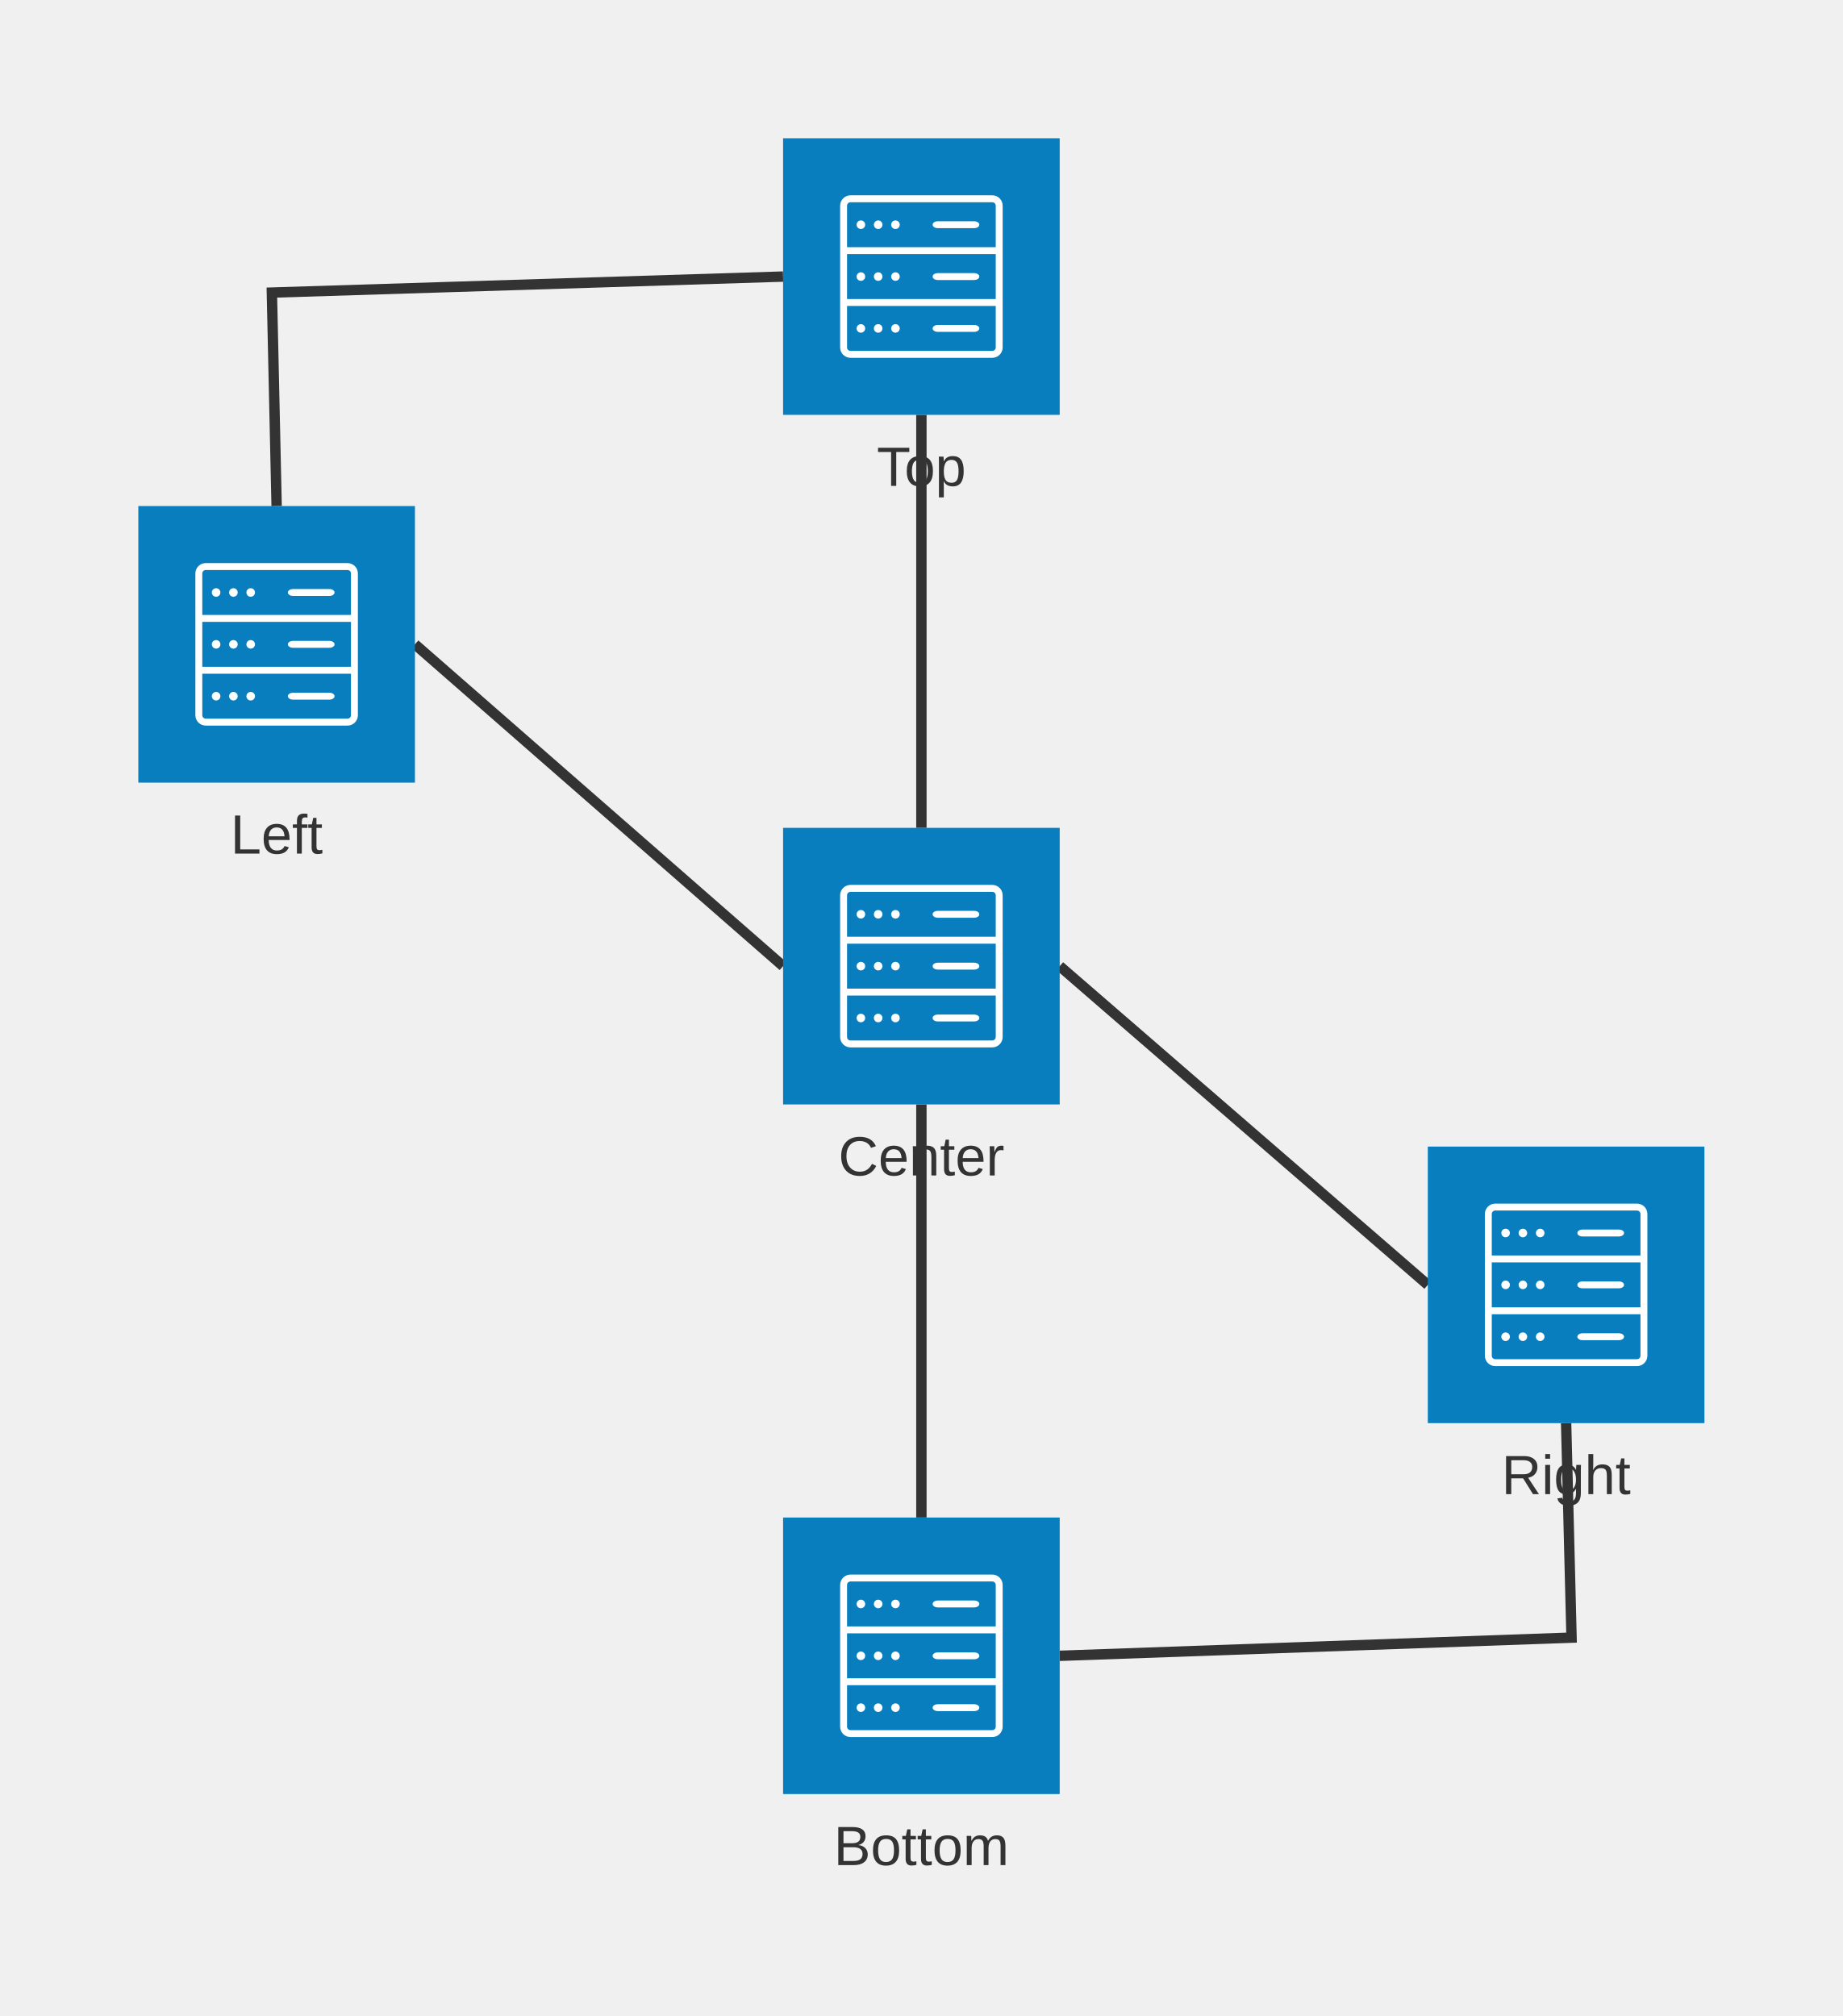
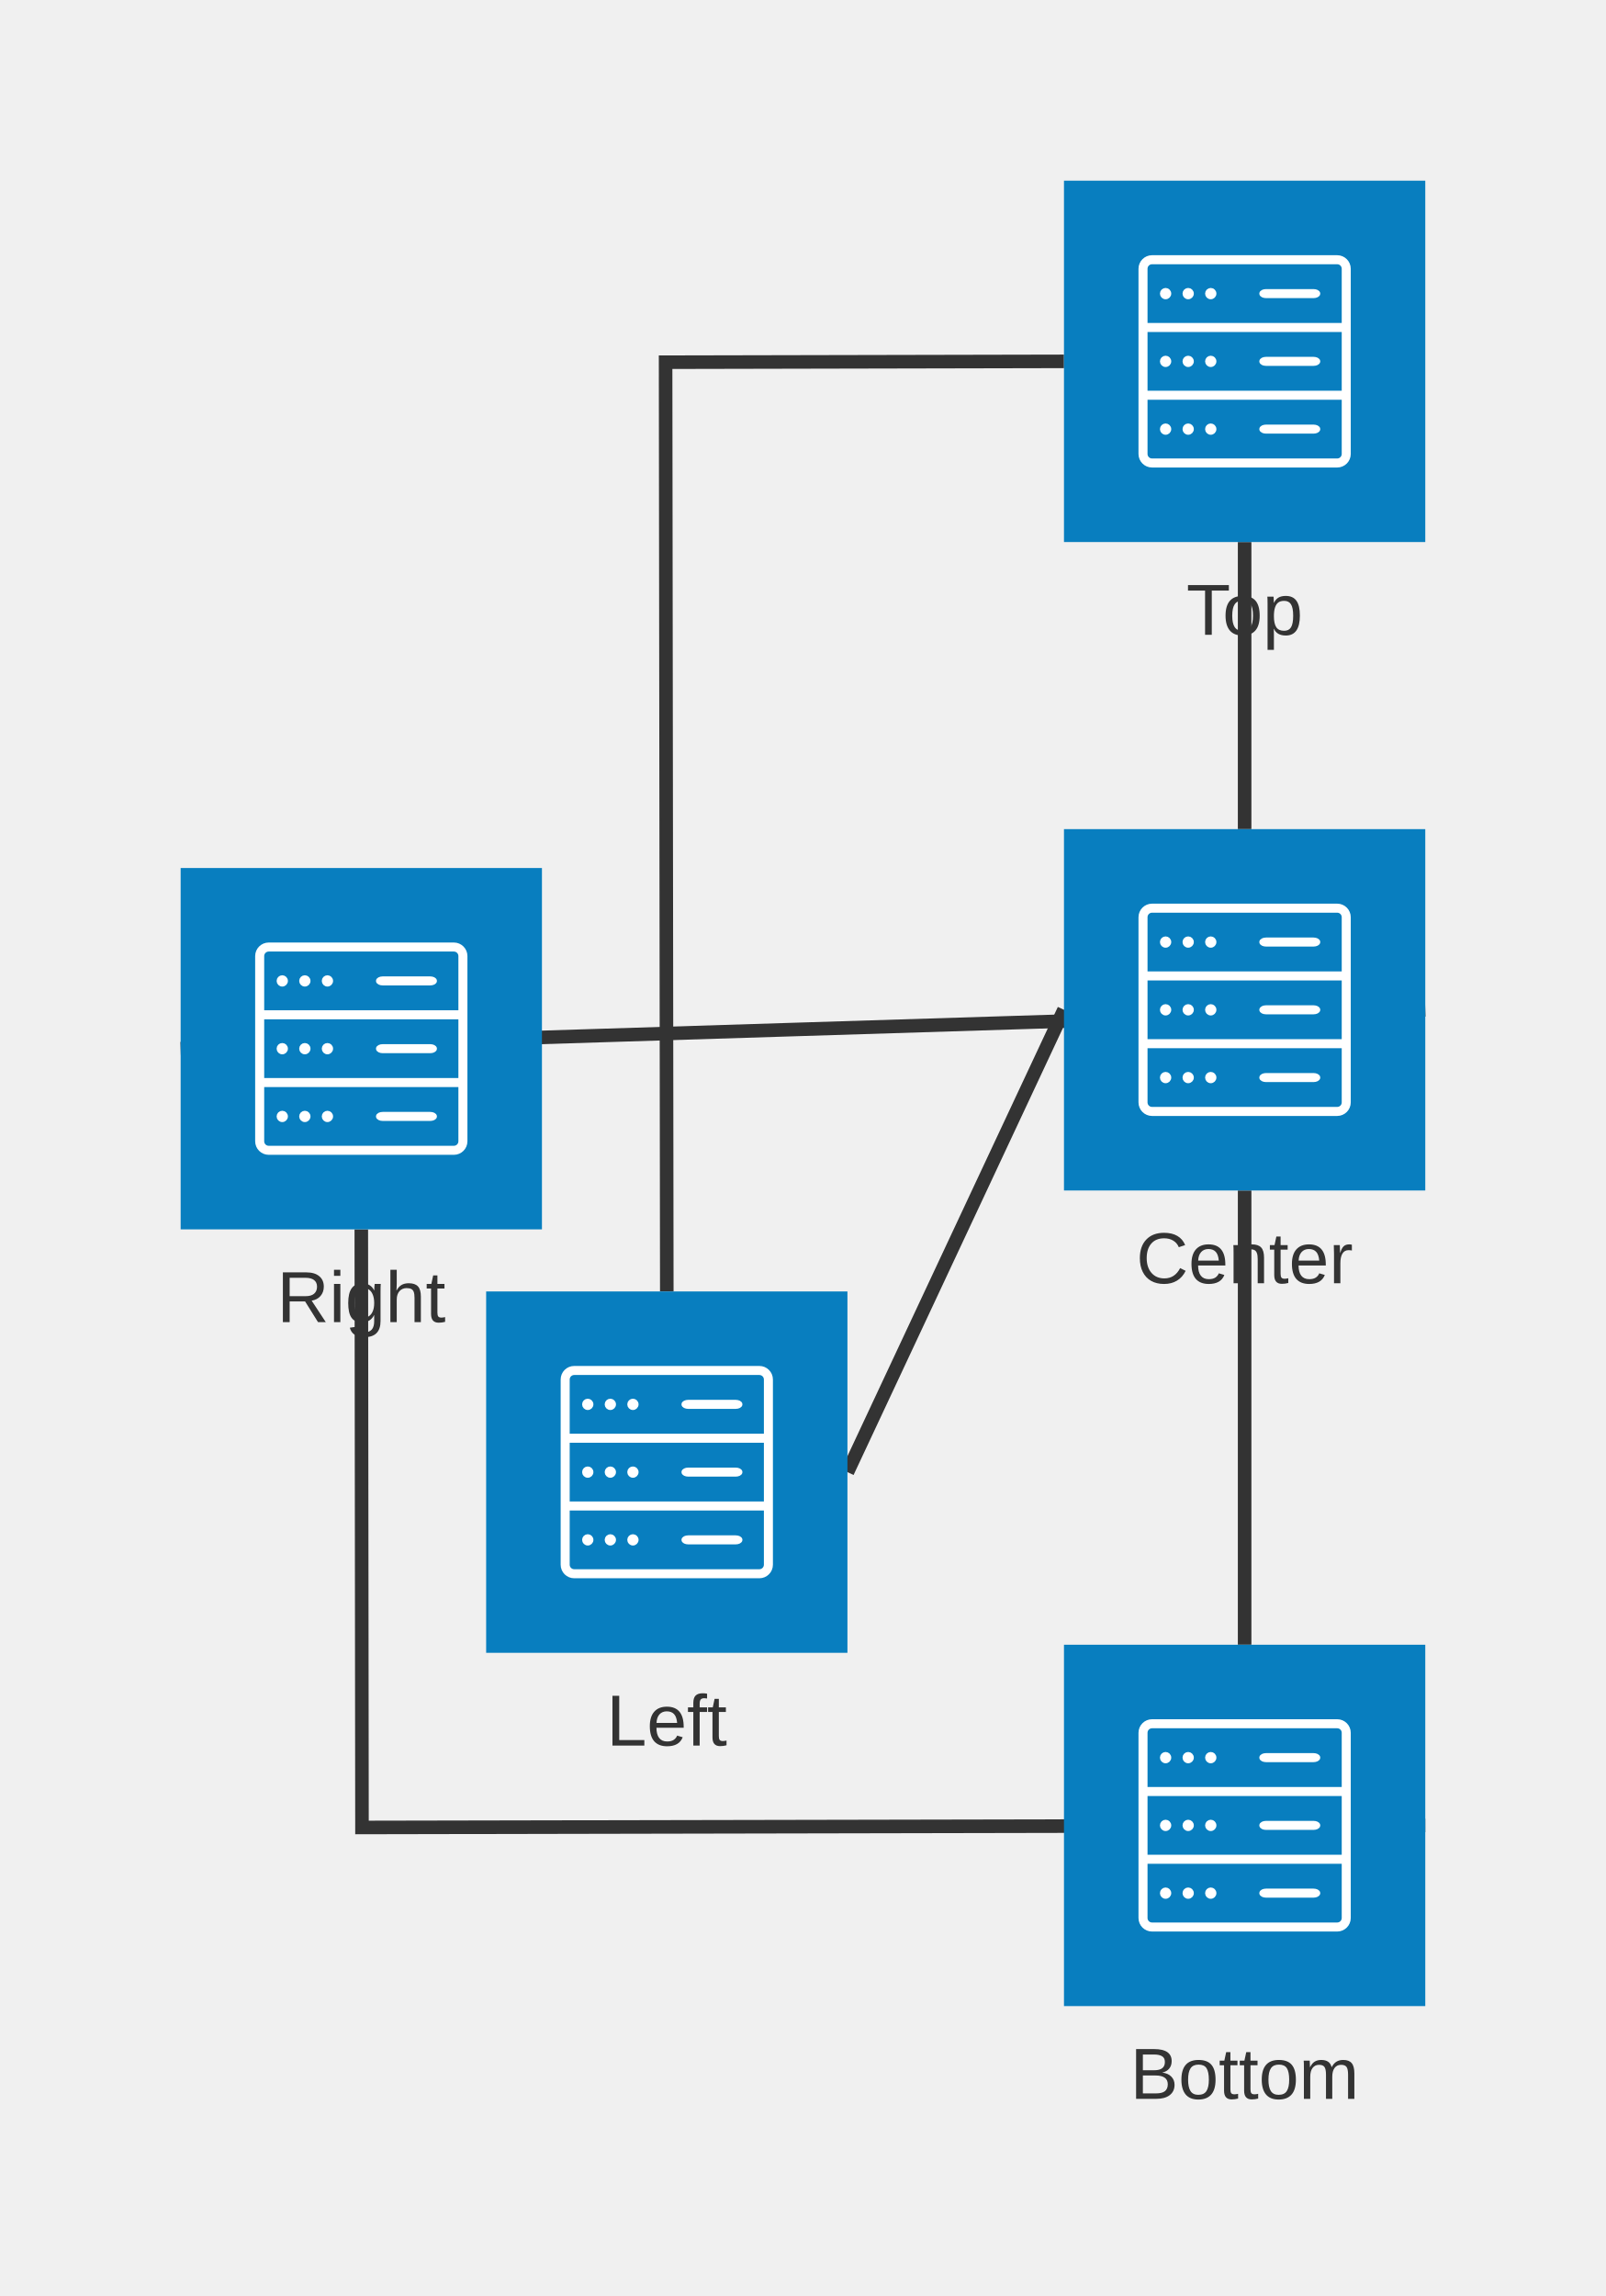
- <svg xmlns="http://www.w3.org/2000/svg" id="stress_architecture_batch3_port_pairs_corner_cases_058" width="100%" style="max-width: 532.921px; background-color: white;" viewBox="-204.961 -209.552 532.921 583.145" role="graphics-document document" aria-roledescription="architecture">
-   <style>#stress_architecture_batch3_port_pairs_corner_cases_058{font-family:"trebuchet ms",verdana,arial,sans-serif;font-size:16px;fill:#333;}@keyframes edge-animation-frame{from{stroke-dashoffset:0;}}@keyframes dash{to{stroke-dashoffset:0;}}#stress_architecture_batch3_port_pairs_corner_cases_058 .edge-animation-slow{stroke-dasharray:9,5!important;stroke-dashoffset:900;animation:dash 50s linear infinite;stroke-linecap:round;}#stress_architecture_batch3_port_pairs_corner_cases_058 .edge-animation-fast{stroke-dasharray:9,5!important;stroke-dashoffset:900;animation:dash 20s linear infinite;stroke-linecap:round;}#stress_architecture_batch3_port_pairs_corner_cases_058 .error-icon{fill:#552222;}#stress_architecture_batch3_port_pairs_corner_cases_058 .error-text{fill:#552222;stroke:#552222;}#stress_architecture_batch3_port_pairs_corner_cases_058 .edge-thickness-normal{stroke-width:1px;}#stress_architecture_batch3_port_pairs_corner_cases_058 .edge-thickness-thick{stroke-width:3.5px;}#stress_architecture_batch3_port_pairs_corner_cases_058 .edge-pattern-solid{stroke-dasharray:0;}#stress_architecture_batch3_port_pairs_corner_cases_058 .edge-thickness-invisible{stroke-width:0;fill:none;}#stress_architecture_batch3_port_pairs_corner_cases_058 .edge-pattern-dashed{stroke-dasharray:3;}#stress_architecture_batch3_port_pairs_corner_cases_058 .edge-pattern-dotted{stroke-dasharray:2;}#stress_architecture_batch3_port_pairs_corner_cases_058 .marker{fill:#333333;stroke:#333333;}#stress_architecture_batch3_port_pairs_corner_cases_058 .marker.cross{stroke:#333333;}#stress_architecture_batch3_port_pairs_corner_cases_058 svg{font-family:"trebuchet ms",verdana,arial,sans-serif;font-size:16px;}#stress_architecture_batch3_port_pairs_corner_cases_058 p{margin:0;}#stress_architecture_batch3_port_pairs_corner_cases_058 .edge{stroke-width:3;stroke:#333333;fill:none;}#stress_architecture_batch3_port_pairs_corner_cases_058 .arrow{fill:#333333;}#stress_architecture_batch3_port_pairs_corner_cases_058 .node-bkg{fill:none;stroke:hsl(240, 60%, 86.275%);stroke-width:2px;stroke-dasharray:8;}#stress_architecture_batch3_port_pairs_corner_cases_058 .node-icon-text{display:flex;align-items:center;}#stress_architecture_batch3_port_pairs_corner_cases_058 .node-icon-text&gt;div{color:#fff;margin:1px;height:fit-content;text-align:center;overflow:hidden;display:-webkit-box;-webkit-box-orient:vertical;}#stress_architecture_batch3_port_pairs_corner_cases_058 :root{--mermaid-font-family:"trebuchet ms",verdana,arial,sans-serif;}</style>
+ <svg xmlns="http://www.w3.org/2000/svg" id="stress_architecture_batch3_port_pairs_corner_cases_058" width="100%" style="max-width: 355.591px; background-color: white;" viewBox="-96.295 -172.13 355.591 508.301" role="graphics-document document" aria-roledescription="architecture">
+   <style>#stress_architecture_batch3_port_pairs_corner_cases_058{font-family:"trebuchet ms",verdana,arial,sans-serif;font-size:16px;fill:#333;}@keyframes edge-animation-frame{from{stroke-dashoffset:0;}}@keyframes dash{to{stroke-dashoffset:0;}}#stress_architecture_batch3_port_pairs_corner_cases_058 .edge-animation-slow{stroke-dasharray:9,5!important;stroke-dashoffset:900;animation:dash 50s linear infinite;stroke-linecap:round;}#stress_architecture_batch3_port_pairs_corner_cases_058 .edge-animation-fast{stroke-dasharray:9,5!important;stroke-dashoffset:900;animation:dash 20s linear infinite;stroke-linecap:round;}#stress_architecture_batch3_port_pairs_corner_cases_058 .error-icon{fill:#552222;}#stress_architecture_batch3_port_pairs_corner_cases_058 .error-text{fill:#552222;stroke:#552222;}#stress_architecture_batch3_port_pairs_corner_cases_058 .edge-thickness-normal{stroke-width:1px;}#stress_architecture_batch3_port_pairs_corner_cases_058 .edge-thickness-thick{stroke-width:3.5px;}#stress_architecture_batch3_port_pairs_corner_cases_058 .edge-pattern-solid{stroke-dasharray:0;}#stress_architecture_batch3_port_pairs_corner_cases_058 .edge-thickness-invisible{stroke-width:0;fill:none;}#stress_architecture_batch3_port_pairs_corner_cases_058 .edge-pattern-dashed{stroke-dasharray:3;}#stress_architecture_batch3_port_pairs_corner_cases_058 .edge-pattern-dotted{stroke-dasharray:2;}#stress_architecture_batch3_port_pairs_corner_cases_058 .marker{fill:#333333;stroke:#333333;}#stress_architecture_batch3_port_pairs_corner_cases_058 .marker.cross{stroke:#333333;}#stress_architecture_batch3_port_pairs_corner_cases_058 svg{font-family:"trebuchet ms",verdana,arial,sans-serif;font-size:16px;}#stress_architecture_batch3_port_pairs_corner_cases_058 p{margin:0;}#stress_architecture_batch3_port_pairs_corner_cases_058 .edge{stroke-width:3;stroke:#333333;fill:none;}#stress_architecture_batch3_port_pairs_corner_cases_058 .arrow{fill:#333333;}#stress_architecture_batch3_port_pairs_corner_cases_058 .node-bkg{fill:none;stroke:hsl(240, 60%, 86.275%);stroke-width:2px;stroke-dasharray:8;}#stress_architecture_batch3_port_pairs_corner_cases_058 .node-icon-text{display:flex;align-items:center;}#stress_architecture_batch3_port_pairs_corner_cases_058 .node-icon-text&gt;div{color:#fff;margin:1px;height:fit-content;text-align:center;overflow:hidden;display:-webkit-box;-webkit-box-orient:vertical;}#stress_architecture_batch3_port_pairs_corner_cases_058 .node .neo-node{stroke:#9370DB;}#stress_architecture_batch3_port_pairs_corner_cases_058 [data-look="neo"].node rect,#stress_architecture_batch3_port_pairs_corner_cases_058 [data-look="neo"].cluster rect,#stress_architecture_batch3_port_pairs_corner_cases_058 [data-look="neo"].node polygon{stroke:#9370DB;filter:drop-shadow(1px 2px 2px rgba(185, 185, 185, 1));}#stress_architecture_batch3_port_pairs_corner_cases_058 [data-look="neo"].node path{stroke:#9370DB;stroke-width:1px;}#stress_architecture_batch3_port_pairs_corner_cases_058 [data-look="neo"].node .outer-path{filter:drop-shadow(1px 2px 2px rgba(185, 185, 185, 1));}#stress_architecture_batch3_port_pairs_corner_cases_058 [data-look="neo"].node .neo-line path{stroke:#9370DB;filter:none;}#stress_architecture_batch3_port_pairs_corner_cases_058 [data-look="neo"].node circle{stroke:#9370DB;filter:drop-shadow(1px 2px 2px rgba(185, 185, 185, 1));}#stress_architecture_batch3_port_pairs_corner_cases_058 [data-look="neo"].node circle .state-start{fill:#000000;}#stress_architecture_batch3_port_pairs_corner_cases_058 [data-look="neo"].icon-shape .icon{fill:#9370DB;filter:drop-shadow(1px 2px 2px rgba(185, 185, 185, 1));}#stress_architecture_batch3_port_pairs_corner_cases_058 [data-look="neo"].icon-shape .icon-neo path{stroke:#9370DB;filter:drop-shadow(1px 2px 2px rgba(185, 185, 185, 1));}#stress_architecture_batch3_port_pairs_corner_cases_058 :root{--mermaid-font-family:"trebuchet ms",verdana,arial,sans-serif;}</style>
  <g />
  <g class="architecture-edges">
    <g>
-       <path d="M 61.505,29.915 L 61.505,-29.819 L61.505,-89.552" class="edge" id="L_c_t_0" />
-     </g>
-     <g>
-       <path d="M 61.505,109.915 L 61.505,169.66 L61.505,229.406" class="edge" id="L_c_b_0" />
-     </g>
-     <g>
-       <path d="M 21.505,69.915 L -31.728,23.372 L-84.961,-23.172" class="edge" id="L_c_l_0" />
-     </g>
-     <g>
-       <path d="M 101.505,69.915 L 154.733,116.01 L207.961,162.105" class="edge" id="L_c_r_0" />
-     </g>
-     <g>
-       <path d="M -124.961,-63.172 L -126.334,-124.922 L21.505,-129.552" class="edge" id="L_l_t_0" />
-     </g>
-     <g>
-       <path d="M 247.961,202.105 L 249.528,264.142 L101.505,269.406" class="edge" id="L_r_b_0" />
+       <path d="M 179.295,11.427 L 179.295,-20.352 L179.295,-52.13" class="edge" id="stress_architecture_batch3_port_pairs_corner_cases_058-L_c_t_0" />
+     </g>
+     <g>
+       <path d="M 179.295,91.427 L 179.295,141.705 L179.295,191.983" class="edge" id="stress_architecture_batch3_port_pairs_corner_cases_058-L_c_b_0" />
+     </g>
+     <g>
+       <path d="M 139.295,51.427 L 115.322,102.6 L91.349,153.774" class="edge" id="stress_architecture_batch3_port_pairs_corner_cases_058-L_c_l_0" />
+     </g>
+     <g>
+       <path d="M 219.295,51.427 L 81.5,55.728 L-56.295,60.03" class="edge" id="stress_architecture_batch3_port_pairs_corner_cases_058-L_c_r_0" />
+     </g>
+     <g>
+       <path d="M 51.349,113.774 L 51.084,-91.942 L139.295,-92.13" class="edge" id="stress_architecture_batch3_port_pairs_corner_cases_058-L_l_t_0" />
+     </g>
+     <g>
+       <path d="M -16.295,100.03 L -16.142,232.445 L219.295,231.983" class="edge" id="stress_architecture_batch3_port_pairs_corner_cases_058-L_r_b_0" />
    </g>
  </g>
  <g class="architecture-services">
-     <g id="service-c" class="architecture-service" transform="translate(21.5052,29.91465)">
-       <g dy="1em" alignment-baseline="middle" dominant-baseline="middle" text-anchor="middle" transform="translate(40, 80)">
-         <g>
-           <rect class="background" style="stroke: none" />
-           <text y="-10.1" style="">
-             <tspan class="text-outer-tspan" x="0" y="-0.1em" dy="1.1em">
+     <g id="stress_architecture_batch3_port_pairs_corner_cases_058-service-c" class="architecture-service" transform="translate(139.2955,11.4267)">
+       <g dy="1em" alignment-baseline="middle" dominant-baseline="middle" text-anchor="middle" transform="translate(40, 80)">
+         <g>
+           <rect class="background" style="stroke: none" />
+           <text y="-10.1" style="">
+             <tspan class="text-outer-tspan row" x="0" y="-0.1em" dy="1.1em">
              <tspan font-style="normal" class="text-inner-tspan" font-weight="normal">Center</tspan>
            </tspan>
          </text>
        </g>
      </g>
      <g>
        <g>
          <svg width="80" height="80" viewBox="0 0 80 80">
            <g>
              <rect width="80" height="80" style="fill: #087ebf; stroke-width: 0px;" />
              <rect x="17.5" y="17.5" width="45" height="45" rx="2" ry="2" style="fill: none; stroke: #fff; stroke-miterlimit: 10; stroke-width: 2px;" />
              <line x1="17.5" y1="32.5" x2="62.5" y2="32.5" style="fill: none; stroke: #fff; stroke-miterlimit: 10; stroke-width: 2px;" />
              <line x1="17.5" y1="47.5" x2="62.5" y2="47.5" style="fill: none; stroke: #fff; stroke-miterlimit: 10; stroke-width: 2px;" />
              <g>
                <path d="m56.25,25c0,.27-.45.5-1,.5h-10.5c-.55,0-1-.23-1-.5s.45-.5,1-.5h10.5c.55,0,1,.23,1,.5Z" style="fill: #fff; stroke-width: 0px;" />
                <path d="m56.25,25c0,.27-.45.5-1,.5h-10.5c-.55,0-1-.23-1-.5s.45-.5,1-.5h10.5c.55,0,1,.23,1,.5Z" style="fill: none; stroke: #fff; stroke-miterlimit: 10;" />
              </g>
              <g>
                <path d="m56.25,40c0,.27-.45.5-1,.5h-10.5c-.55,0-1-.23-1-.5s.45-.5,1-.5h10.5c.55,0,1,.23,1,.5Z" style="fill: #fff; stroke-width: 0px;" />
                <path d="m56.25,40c0,.27-.45.5-1,.5h-10.5c-.55,0-1-.23-1-.5s.45-.5,1-.5h10.5c.55,0,1,.23,1,.5Z" style="fill: none; stroke: #fff; stroke-miterlimit: 10;" />
              </g>
              <g>
                <path d="m56.25,55c0,.27-.45.5-1,.5h-10.5c-.55,0-1-.23-1-.5s.45-.5,1-.5h10.5c.55,0,1,.23,1,.5Z" style="fill: #fff; stroke-width: 0px;" />
                <path d="m56.25,55c0,.27-.45.5-1,.5h-10.5c-.55,0-1-.23-1-.5s.45-.5,1-.5h10.5c.55,0,1,.23,1,.5Z" style="fill: none; stroke: #fff; stroke-miterlimit: 10;" />
              </g>
              <g>
                <circle cx="32.5" cy="25" r=".75" style="fill: #fff; stroke: #fff; stroke-miterlimit: 10;" />
                <circle cx="27.5" cy="25" r=".75" style="fill: #fff; stroke: #fff; stroke-miterlimit: 10;" />
                <circle cx="22.5" cy="25" r=".75" style="fill: #fff; stroke: #fff; stroke-miterlimit: 10;" />
              </g>
              <g>
                <circle cx="32.5" cy="40" r=".75" style="fill: #fff; stroke: #fff; stroke-miterlimit: 10;" />
                <circle cx="27.5" cy="40" r=".75" style="fill: #fff; stroke: #fff; stroke-miterlimit: 10;" />
                <circle cx="22.5" cy="40" r=".75" style="fill: #fff; stroke: #fff; stroke-miterlimit: 10;" />
              </g>
              <g>
                <circle cx="32.5" cy="55" r=".75" style="fill: #fff; stroke: #fff; stroke-miterlimit: 10;" />
                <circle cx="27.5" cy="55" r=".75" style="fill: #fff; stroke: #fff; stroke-miterlimit: 10;" />
                <circle cx="22.5" cy="55" r=".75" style="fill: #fff; stroke: #fff; stroke-miterlimit: 10;" />
              </g>
            </g>
          </svg>
        </g>
      </g>
    </g>
-     <g id="service-t" class="architecture-service" transform="translate(21.5052,-169.5522)">
-       <g dy="1em" alignment-baseline="middle" dominant-baseline="middle" text-anchor="middle" transform="translate(40, 80)">
-         <g>
-           <rect class="background" style="stroke: none" />
-           <text y="-10.1" style="">
-             <tspan class="text-outer-tspan" x="0" y="-0.1em" dy="1.1em">
+     <g id="stress_architecture_batch3_port_pairs_corner_cases_058-service-t" class="architecture-service" transform="translate(139.2955,-132.1299)">
+       <g dy="1em" alignment-baseline="middle" dominant-baseline="middle" text-anchor="middle" transform="translate(40, 80)">
+         <g>
+           <rect class="background" style="stroke: none" />
+           <text y="-10.1" style="">
+             <tspan class="text-outer-tspan row" x="0" y="-0.1em" dy="1.1em">
              <tspan font-style="normal" class="text-inner-tspan" font-weight="normal">Top</tspan>
            </tspan>
          </text>
        </g>
      </g>
      <g>
        <g>
          <svg width="80" height="80" viewBox="0 0 80 80">
            <g>
              <rect width="80" height="80" style="fill: #087ebf; stroke-width: 0px;" />
              <rect x="17.5" y="17.5" width="45" height="45" rx="2" ry="2" style="fill: none; stroke: #fff; stroke-miterlimit: 10; stroke-width: 2px;" />
              <line x1="17.5" y1="32.5" x2="62.5" y2="32.5" style="fill: none; stroke: #fff; stroke-miterlimit: 10; stroke-width: 2px;" />
              <line x1="17.5" y1="47.5" x2="62.5" y2="47.5" style="fill: none; stroke: #fff; stroke-miterlimit: 10; stroke-width: 2px;" />
              <g>
                <path d="m56.25,25c0,.27-.45.5-1,.5h-10.5c-.55,0-1-.23-1-.5s.45-.5,1-.5h10.5c.55,0,1,.23,1,.5Z" style="fill: #fff; stroke-width: 0px;" />
                <path d="m56.25,25c0,.27-.45.5-1,.5h-10.5c-.55,0-1-.23-1-.5s.45-.5,1-.5h10.5c.55,0,1,.23,1,.5Z" style="fill: none; stroke: #fff; stroke-miterlimit: 10;" />
              </g>
              <g>
                <path d="m56.25,40c0,.27-.45.5-1,.5h-10.5c-.55,0-1-.23-1-.5s.45-.5,1-.5h10.5c.55,0,1,.23,1,.5Z" style="fill: #fff; stroke-width: 0px;" />
                <path d="m56.25,40c0,.27-.45.5-1,.5h-10.5c-.55,0-1-.23-1-.5s.45-.5,1-.5h10.5c.55,0,1,.23,1,.5Z" style="fill: none; stroke: #fff; stroke-miterlimit: 10;" />
              </g>
              <g>
                <path d="m56.25,55c0,.27-.45.5-1,.5h-10.5c-.55,0-1-.23-1-.5s.45-.5,1-.5h10.5c.55,0,1,.23,1,.5Z" style="fill: #fff; stroke-width: 0px;" />
                <path d="m56.25,55c0,.27-.45.5-1,.5h-10.5c-.55,0-1-.23-1-.5s.45-.5,1-.5h10.5c.55,0,1,.23,1,.5Z" style="fill: none; stroke: #fff; stroke-miterlimit: 10;" />
              </g>
              <g>
                <circle cx="32.5" cy="25" r=".75" style="fill: #fff; stroke: #fff; stroke-miterlimit: 10;" />
                <circle cx="27.5" cy="25" r=".75" style="fill: #fff; stroke: #fff; stroke-miterlimit: 10;" />
                <circle cx="22.5" cy="25" r=".75" style="fill: #fff; stroke: #fff; stroke-miterlimit: 10;" />
              </g>
              <g>
                <circle cx="32.5" cy="40" r=".75" style="fill: #fff; stroke: #fff; stroke-miterlimit: 10;" />
                <circle cx="27.5" cy="40" r=".75" style="fill: #fff; stroke: #fff; stroke-miterlimit: 10;" />
                <circle cx="22.5" cy="40" r=".75" style="fill: #fff; stroke: #fff; stroke-miterlimit: 10;" />
              </g>
              <g>
                <circle cx="32.5" cy="55" r=".75" style="fill: #fff; stroke: #fff; stroke-miterlimit: 10;" />
                <circle cx="27.5" cy="55" r=".75" style="fill: #fff; stroke: #fff; stroke-miterlimit: 10;" />
                <circle cx="22.5" cy="55" r=".75" style="fill: #fff; stroke: #fff; stroke-miterlimit: 10;" />
              </g>
            </g>
          </svg>
        </g>
      </g>
    </g>
-     <g id="service-b" class="architecture-service" transform="translate(21.5052,229.4057)">
-       <g dy="1em" alignment-baseline="middle" dominant-baseline="middle" text-anchor="middle" transform="translate(40, 80)">
-         <g>
-           <rect class="background" style="stroke: none" />
-           <text y="-10.1" style="">
-             <tspan class="text-outer-tspan" x="0" y="-0.1em" dy="1.1em">
+     <g id="stress_architecture_batch3_port_pairs_corner_cases_058-service-b" class="architecture-service" transform="translate(139.2955,191.9835)">
+       <g dy="1em" alignment-baseline="middle" dominant-baseline="middle" text-anchor="middle" transform="translate(40, 80)">
+         <g>
+           <rect class="background" style="stroke: none" />
+           <text y="-10.1" style="">
+             <tspan class="text-outer-tspan row" x="0" y="-0.1em" dy="1.1em">
              <tspan font-style="normal" class="text-inner-tspan" font-weight="normal">Bottom</tspan>
            </tspan>
          </text>
        </g>
      </g>
      <g>
        <g>
          <svg width="80" height="80" viewBox="0 0 80 80">
            <g>
              <rect width="80" height="80" style="fill: #087ebf; stroke-width: 0px;" />
              <rect x="17.5" y="17.5" width="45" height="45" rx="2" ry="2" style="fill: none; stroke: #fff; stroke-miterlimit: 10; stroke-width: 2px;" />
              <line x1="17.5" y1="32.5" x2="62.5" y2="32.5" style="fill: none; stroke: #fff; stroke-miterlimit: 10; stroke-width: 2px;" />
              <line x1="17.5" y1="47.5" x2="62.5" y2="47.5" style="fill: none; stroke: #fff; stroke-miterlimit: 10; stroke-width: 2px;" />
              <g>
                <path d="m56.25,25c0,.27-.45.5-1,.5h-10.5c-.55,0-1-.23-1-.5s.45-.5,1-.5h10.5c.55,0,1,.23,1,.5Z" style="fill: #fff; stroke-width: 0px;" />
                <path d="m56.25,25c0,.27-.45.5-1,.5h-10.5c-.55,0-1-.23-1-.5s.45-.5,1-.5h10.5c.55,0,1,.23,1,.5Z" style="fill: none; stroke: #fff; stroke-miterlimit: 10;" />
              </g>
              <g>
                <path d="m56.25,40c0,.27-.45.5-1,.5h-10.5c-.55,0-1-.23-1-.5s.45-.5,1-.5h10.5c.55,0,1,.23,1,.5Z" style="fill: #fff; stroke-width: 0px;" />
                <path d="m56.25,40c0,.27-.45.5-1,.5h-10.5c-.55,0-1-.23-1-.5s.45-.5,1-.5h10.5c.55,0,1,.23,1,.5Z" style="fill: none; stroke: #fff; stroke-miterlimit: 10;" />
              </g>
              <g>
                <path d="m56.25,55c0,.27-.45.5-1,.5h-10.5c-.55,0-1-.23-1-.5s.45-.5,1-.5h10.5c.55,0,1,.23,1,.5Z" style="fill: #fff; stroke-width: 0px;" />
                <path d="m56.25,55c0,.27-.45.5-1,.5h-10.5c-.55,0-1-.23-1-.5s.45-.5,1-.5h10.5c.55,0,1,.23,1,.5Z" style="fill: none; stroke: #fff; stroke-miterlimit: 10;" />
              </g>
              <g>
                <circle cx="32.5" cy="25" r=".75" style="fill: #fff; stroke: #fff; stroke-miterlimit: 10;" />
                <circle cx="27.5" cy="25" r=".75" style="fill: #fff; stroke: #fff; stroke-miterlimit: 10;" />
                <circle cx="22.5" cy="25" r=".75" style="fill: #fff; stroke: #fff; stroke-miterlimit: 10;" />
              </g>
              <g>
                <circle cx="32.5" cy="40" r=".75" style="fill: #fff; stroke: #fff; stroke-miterlimit: 10;" />
                <circle cx="27.5" cy="40" r=".75" style="fill: #fff; stroke: #fff; stroke-miterlimit: 10;" />
                <circle cx="22.5" cy="40" r=".75" style="fill: #fff; stroke: #fff; stroke-miterlimit: 10;" />
              </g>
              <g>
                <circle cx="32.5" cy="55" r=".75" style="fill: #fff; stroke: #fff; stroke-miterlimit: 10;" />
                <circle cx="27.5" cy="55" r=".75" style="fill: #fff; stroke: #fff; stroke-miterlimit: 10;" />
                <circle cx="22.5" cy="55" r=".75" style="fill: #fff; stroke: #fff; stroke-miterlimit: 10;" />
              </g>
            </g>
          </svg>
        </g>
      </g>
    </g>
-     <g id="service-l" class="architecture-service" transform="translate(-164.9606,-63.17154)">
-       <g dy="1em" alignment-baseline="middle" dominant-baseline="middle" text-anchor="middle" transform="translate(40, 80)">
-         <g>
-           <rect class="background" style="stroke: none" />
-           <text y="-10.1" style="">
-             <tspan class="text-outer-tspan" x="0" y="-0.1em" dy="1.1em">
+     <g id="stress_architecture_batch3_port_pairs_corner_cases_058-service-l" class="architecture-service" transform="translate(11.34852,113.774)">
+       <g dy="1em" alignment-baseline="middle" dominant-baseline="middle" text-anchor="middle" transform="translate(40, 80)">
+         <g>
+           <rect class="background" style="stroke: none" />
+           <text y="-10.1" style="">
+             <tspan class="text-outer-tspan row" x="0" y="-0.1em" dy="1.1em">
              <tspan font-style="normal" class="text-inner-tspan" font-weight="normal">Left</tspan>
            </tspan>
          </text>
        </g>
      </g>
      <g>
        <g>
          <svg width="80" height="80" viewBox="0 0 80 80">
            <g>
              <rect width="80" height="80" style="fill: #087ebf; stroke-width: 0px;" />
              <rect x="17.5" y="17.5" width="45" height="45" rx="2" ry="2" style="fill: none; stroke: #fff; stroke-miterlimit: 10; stroke-width: 2px;" />
              <line x1="17.5" y1="32.5" x2="62.5" y2="32.5" style="fill: none; stroke: #fff; stroke-miterlimit: 10; stroke-width: 2px;" />
              <line x1="17.5" y1="47.5" x2="62.5" y2="47.5" style="fill: none; stroke: #fff; stroke-miterlimit: 10; stroke-width: 2px;" />
              <g>
                <path d="m56.25,25c0,.27-.45.5-1,.5h-10.5c-.55,0-1-.23-1-.5s.45-.5,1-.5h10.5c.55,0,1,.23,1,.5Z" style="fill: #fff; stroke-width: 0px;" />
                <path d="m56.25,25c0,.27-.45.5-1,.5h-10.5c-.55,0-1-.23-1-.5s.45-.5,1-.5h10.5c.55,0,1,.23,1,.5Z" style="fill: none; stroke: #fff; stroke-miterlimit: 10;" />
              </g>
              <g>
                <path d="m56.25,40c0,.27-.45.5-1,.5h-10.5c-.55,0-1-.23-1-.5s.45-.5,1-.5h10.5c.55,0,1,.23,1,.5Z" style="fill: #fff; stroke-width: 0px;" />
                <path d="m56.25,40c0,.27-.45.5-1,.5h-10.5c-.55,0-1-.23-1-.5s.45-.5,1-.5h10.5c.55,0,1,.23,1,.5Z" style="fill: none; stroke: #fff; stroke-miterlimit: 10;" />
              </g>
              <g>
                <path d="m56.25,55c0,.27-.45.5-1,.5h-10.5c-.55,0-1-.23-1-.5s.45-.5,1-.5h10.5c.55,0,1,.23,1,.5Z" style="fill: #fff; stroke-width: 0px;" />
                <path d="m56.25,55c0,.27-.45.5-1,.5h-10.5c-.55,0-1-.23-1-.5s.45-.5,1-.5h10.5c.55,0,1,.23,1,.5Z" style="fill: none; stroke: #fff; stroke-miterlimit: 10;" />
              </g>
              <g>
                <circle cx="32.5" cy="25" r=".75" style="fill: #fff; stroke: #fff; stroke-miterlimit: 10;" />
                <circle cx="27.5" cy="25" r=".75" style="fill: #fff; stroke: #fff; stroke-miterlimit: 10;" />
                <circle cx="22.5" cy="25" r=".75" style="fill: #fff; stroke: #fff; stroke-miterlimit: 10;" />
              </g>
              <g>
                <circle cx="32.5" cy="40" r=".75" style="fill: #fff; stroke: #fff; stroke-miterlimit: 10;" />
                <circle cx="27.5" cy="40" r=".75" style="fill: #fff; stroke: #fff; stroke-miterlimit: 10;" />
                <circle cx="22.5" cy="40" r=".75" style="fill: #fff; stroke: #fff; stroke-miterlimit: 10;" />
              </g>
              <g>
                <circle cx="32.5" cy="55" r=".75" style="fill: #fff; stroke: #fff; stroke-miterlimit: 10;" />
                <circle cx="27.5" cy="55" r=".75" style="fill: #fff; stroke: #fff; stroke-miterlimit: 10;" />
                <circle cx="22.5" cy="55" r=".75" style="fill: #fff; stroke: #fff; stroke-miterlimit: 10;" />
              </g>
            </g>
          </svg>
        </g>
      </g>
    </g>
-     <g id="service-r" class="architecture-service" transform="translate(207.9606,122.1051)">
-       <g dy="1em" alignment-baseline="middle" dominant-baseline="middle" text-anchor="middle" transform="translate(40, 80)">
-         <g>
-           <rect class="background" style="stroke: none" />
-           <text y="-10.1" style="">
-             <tspan class="text-outer-tspan" x="0" y="-0.1em" dy="1.1em">
+     <g id="stress_architecture_batch3_port_pairs_corner_cases_058-service-r" class="architecture-service" transform="translate(-56.29545,20.03023)">
+       <g dy="1em" alignment-baseline="middle" dominant-baseline="middle" text-anchor="middle" transform="translate(40, 80)">
+         <g>
+           <rect class="background" style="stroke: none" />
+           <text y="-10.1" style="">
+             <tspan class="text-outer-tspan row" x="0" y="-0.1em" dy="1.1em">
              <tspan font-style="normal" class="text-inner-tspan" font-weight="normal">Right</tspan>
            </tspan>
          </text>
        </g>
      </g>
      <g>
        <g>
          <svg width="80" height="80" viewBox="0 0 80 80">
            <g>
              <rect width="80" height="80" style="fill: #087ebf; stroke-width: 0px;" />
              <rect x="17.5" y="17.5" width="45" height="45" rx="2" ry="2" style="fill: none; stroke: #fff; stroke-miterlimit: 10; stroke-width: 2px;" />
              <line x1="17.5" y1="32.5" x2="62.5" y2="32.5" style="fill: none; stroke: #fff; stroke-miterlimit: 10; stroke-width: 2px;" />
              <line x1="17.5" y1="47.5" x2="62.5" y2="47.5" style="fill: none; stroke: #fff; stroke-miterlimit: 10; stroke-width: 2px;" />
              <g>
                <path d="m56.25,25c0,.27-.45.5-1,.5h-10.5c-.55,0-1-.23-1-.5s.45-.5,1-.5h10.5c.55,0,1,.23,1,.5Z" style="fill: #fff; stroke-width: 0px;" />
                <path d="m56.25,25c0,.27-.45.5-1,.5h-10.5c-.55,0-1-.23-1-.5s.45-.5,1-.5h10.5c.55,0,1,.23,1,.5Z" style="fill: none; stroke: #fff; stroke-miterlimit: 10;" />
              </g>
              <g>
                <path d="m56.25,40c0,.27-.45.5-1,.5h-10.5c-.55,0-1-.23-1-.5s.45-.5,1-.5h10.5c.55,0,1,.23,1,.5Z" style="fill: #fff; stroke-width: 0px;" />
                <path d="m56.25,40c0,.27-.45.5-1,.5h-10.5c-.55,0-1-.23-1-.5s.45-.5,1-.5h10.5c.55,0,1,.23,1,.5Z" style="fill: none; stroke: #fff; stroke-miterlimit: 10;" />
              </g>
              <g>
                <path d="m56.25,55c0,.27-.45.5-1,.5h-10.5c-.55,0-1-.23-1-.5s.45-.5,1-.5h10.5c.55,0,1,.23,1,.5Z" style="fill: #fff; stroke-width: 0px;" />
                <path d="m56.25,55c0,.27-.45.5-1,.5h-10.5c-.55,0-1-.23-1-.5s.45-.5,1-.5h10.5c.55,0,1,.23,1,.5Z" style="fill: none; stroke: #fff; stroke-miterlimit: 10;" />
              </g>
              <g>
                <circle cx="32.5" cy="25" r=".75" style="fill: #fff; stroke: #fff; stroke-miterlimit: 10;" />
                <circle cx="27.5" cy="25" r=".75" style="fill: #fff; stroke: #fff; stroke-miterlimit: 10;" />
                <circle cx="22.5" cy="25" r=".75" style="fill: #fff; stroke: #fff; stroke-miterlimit: 10;" />
              </g>
              <g>
                <circle cx="32.5" cy="40" r=".75" style="fill: #fff; stroke: #fff; stroke-miterlimit: 10;" />
                <circle cx="27.5" cy="40" r=".75" style="fill: #fff; stroke: #fff; stroke-miterlimit: 10;" />
                <circle cx="22.5" cy="40" r=".75" style="fill: #fff; stroke: #fff; stroke-miterlimit: 10;" />
              </g>
              <g>
                <circle cx="32.5" cy="55" r=".75" style="fill: #fff; stroke: #fff; stroke-miterlimit: 10;" />
                <circle cx="27.5" cy="55" r=".75" style="fill: #fff; stroke: #fff; stroke-miterlimit: 10;" />
                <circle cx="22.5" cy="55" r=".75" style="fill: #fff; stroke: #fff; stroke-miterlimit: 10;" />
              </g>
            </g>
          </svg>
        </g>
      </g>
    </g>
  </g>
  <g class="architecture-groups" />
</svg>
